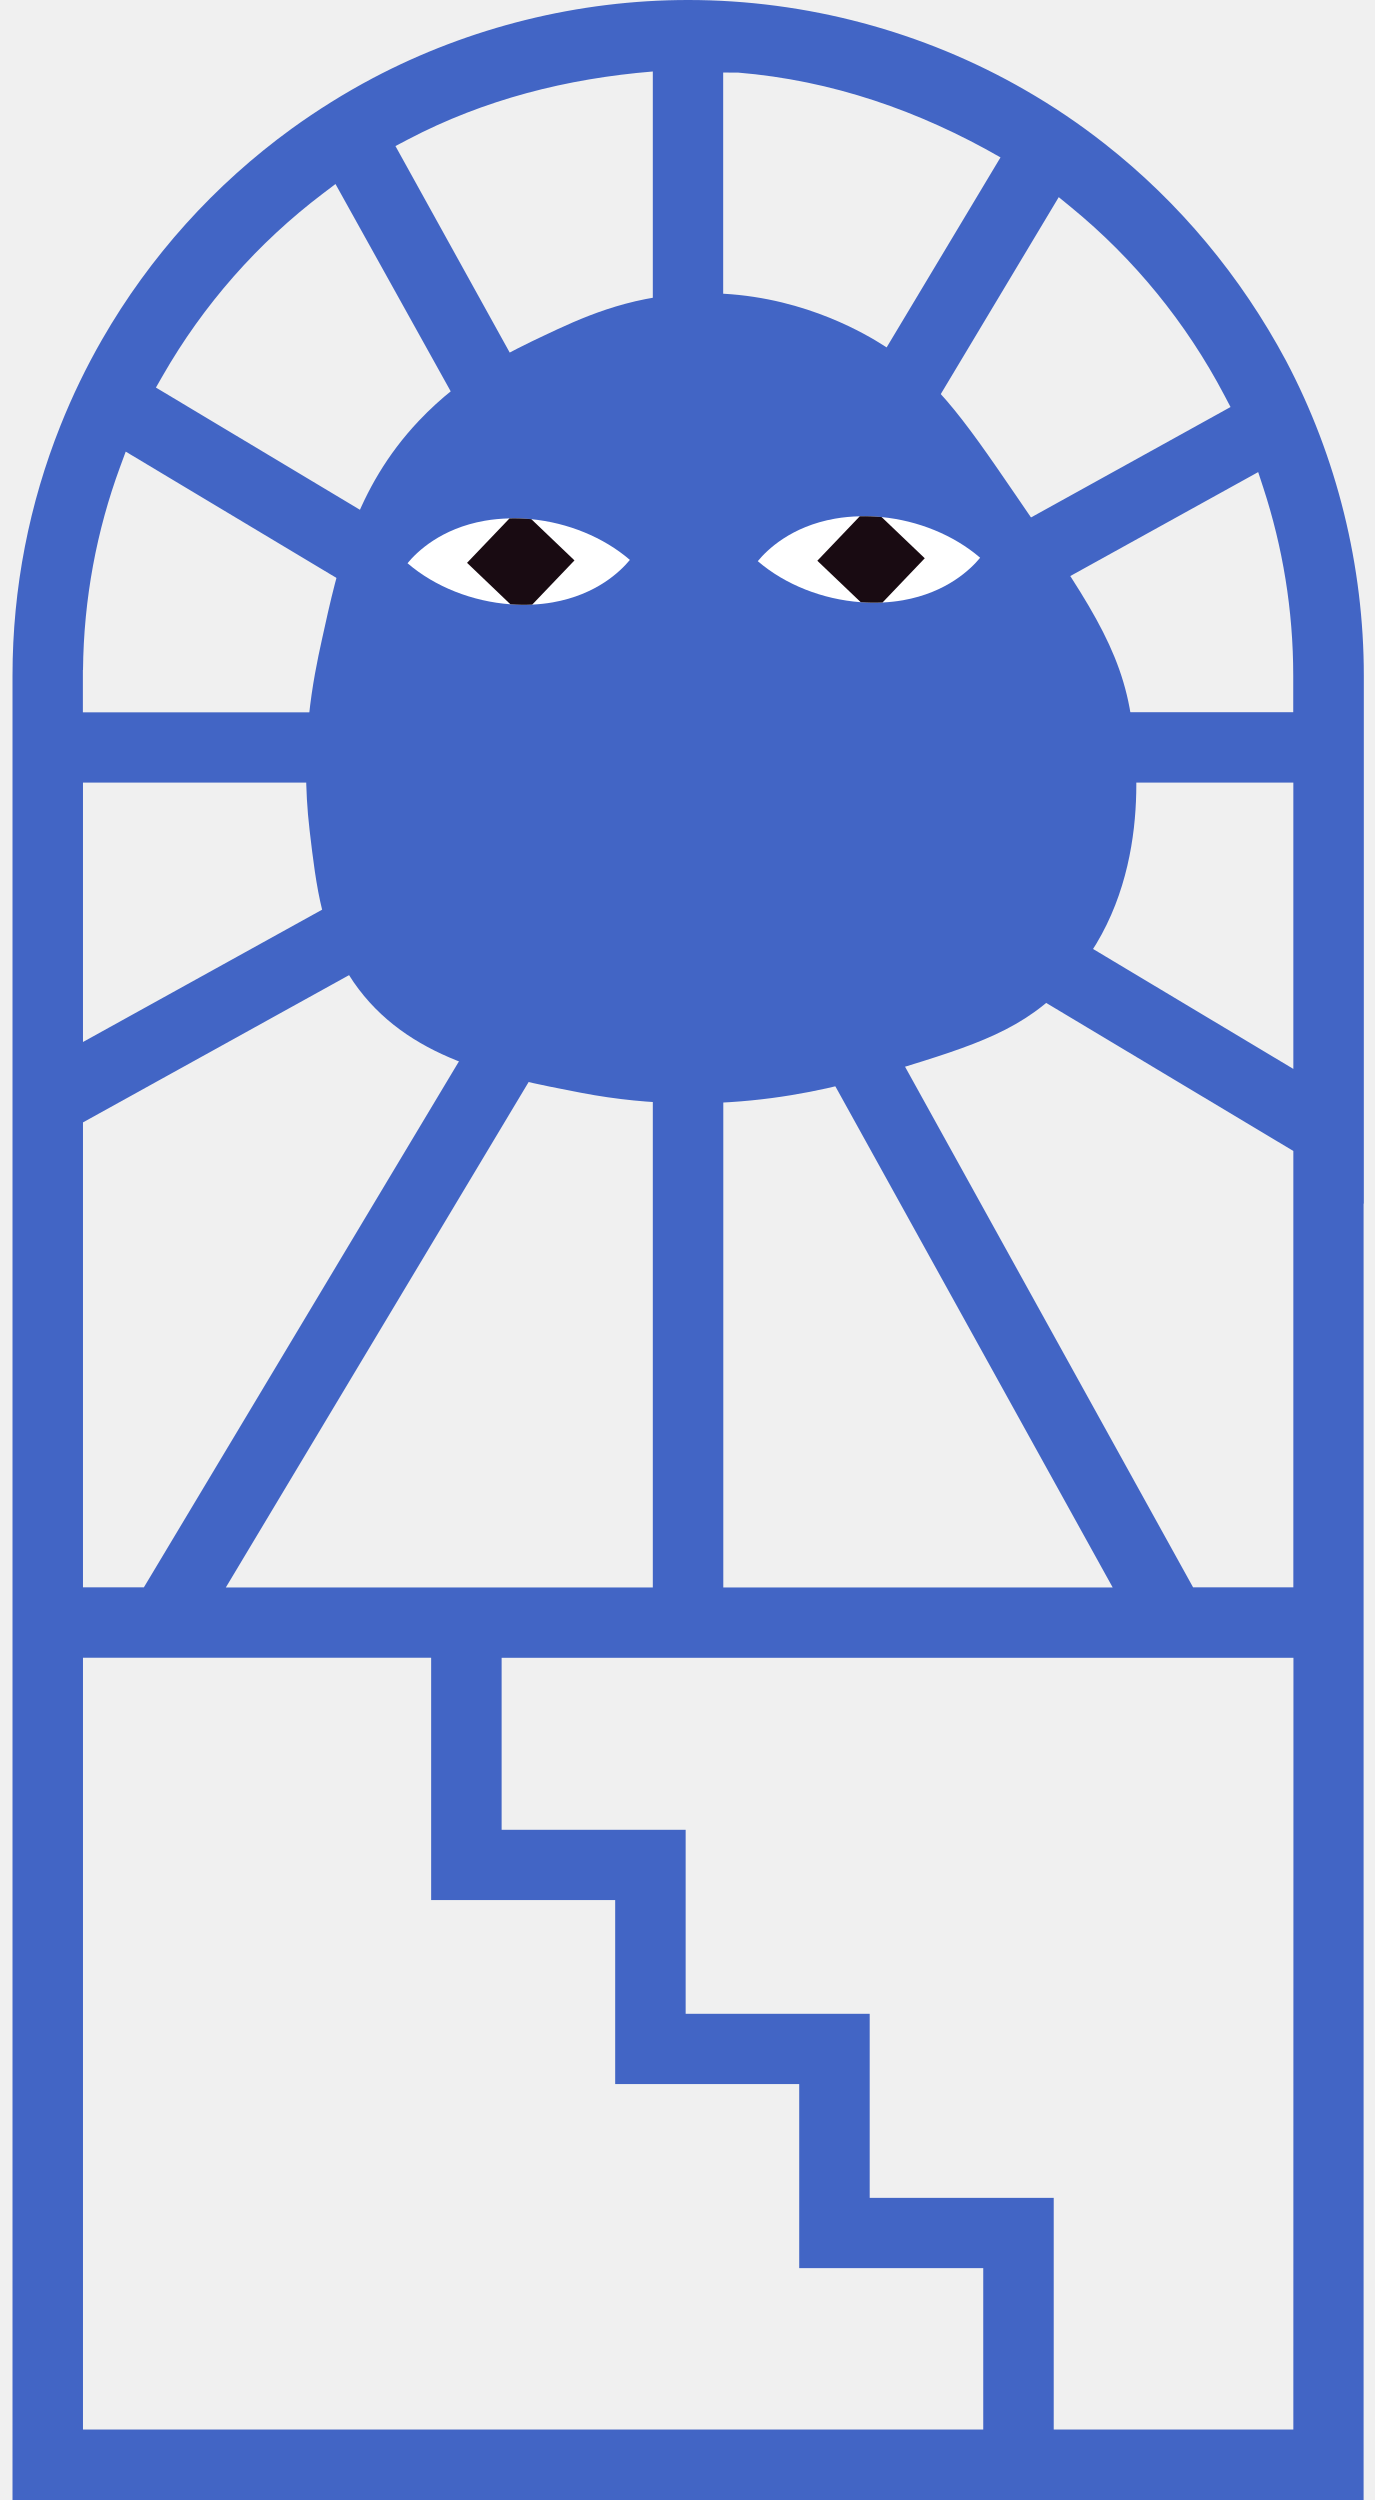
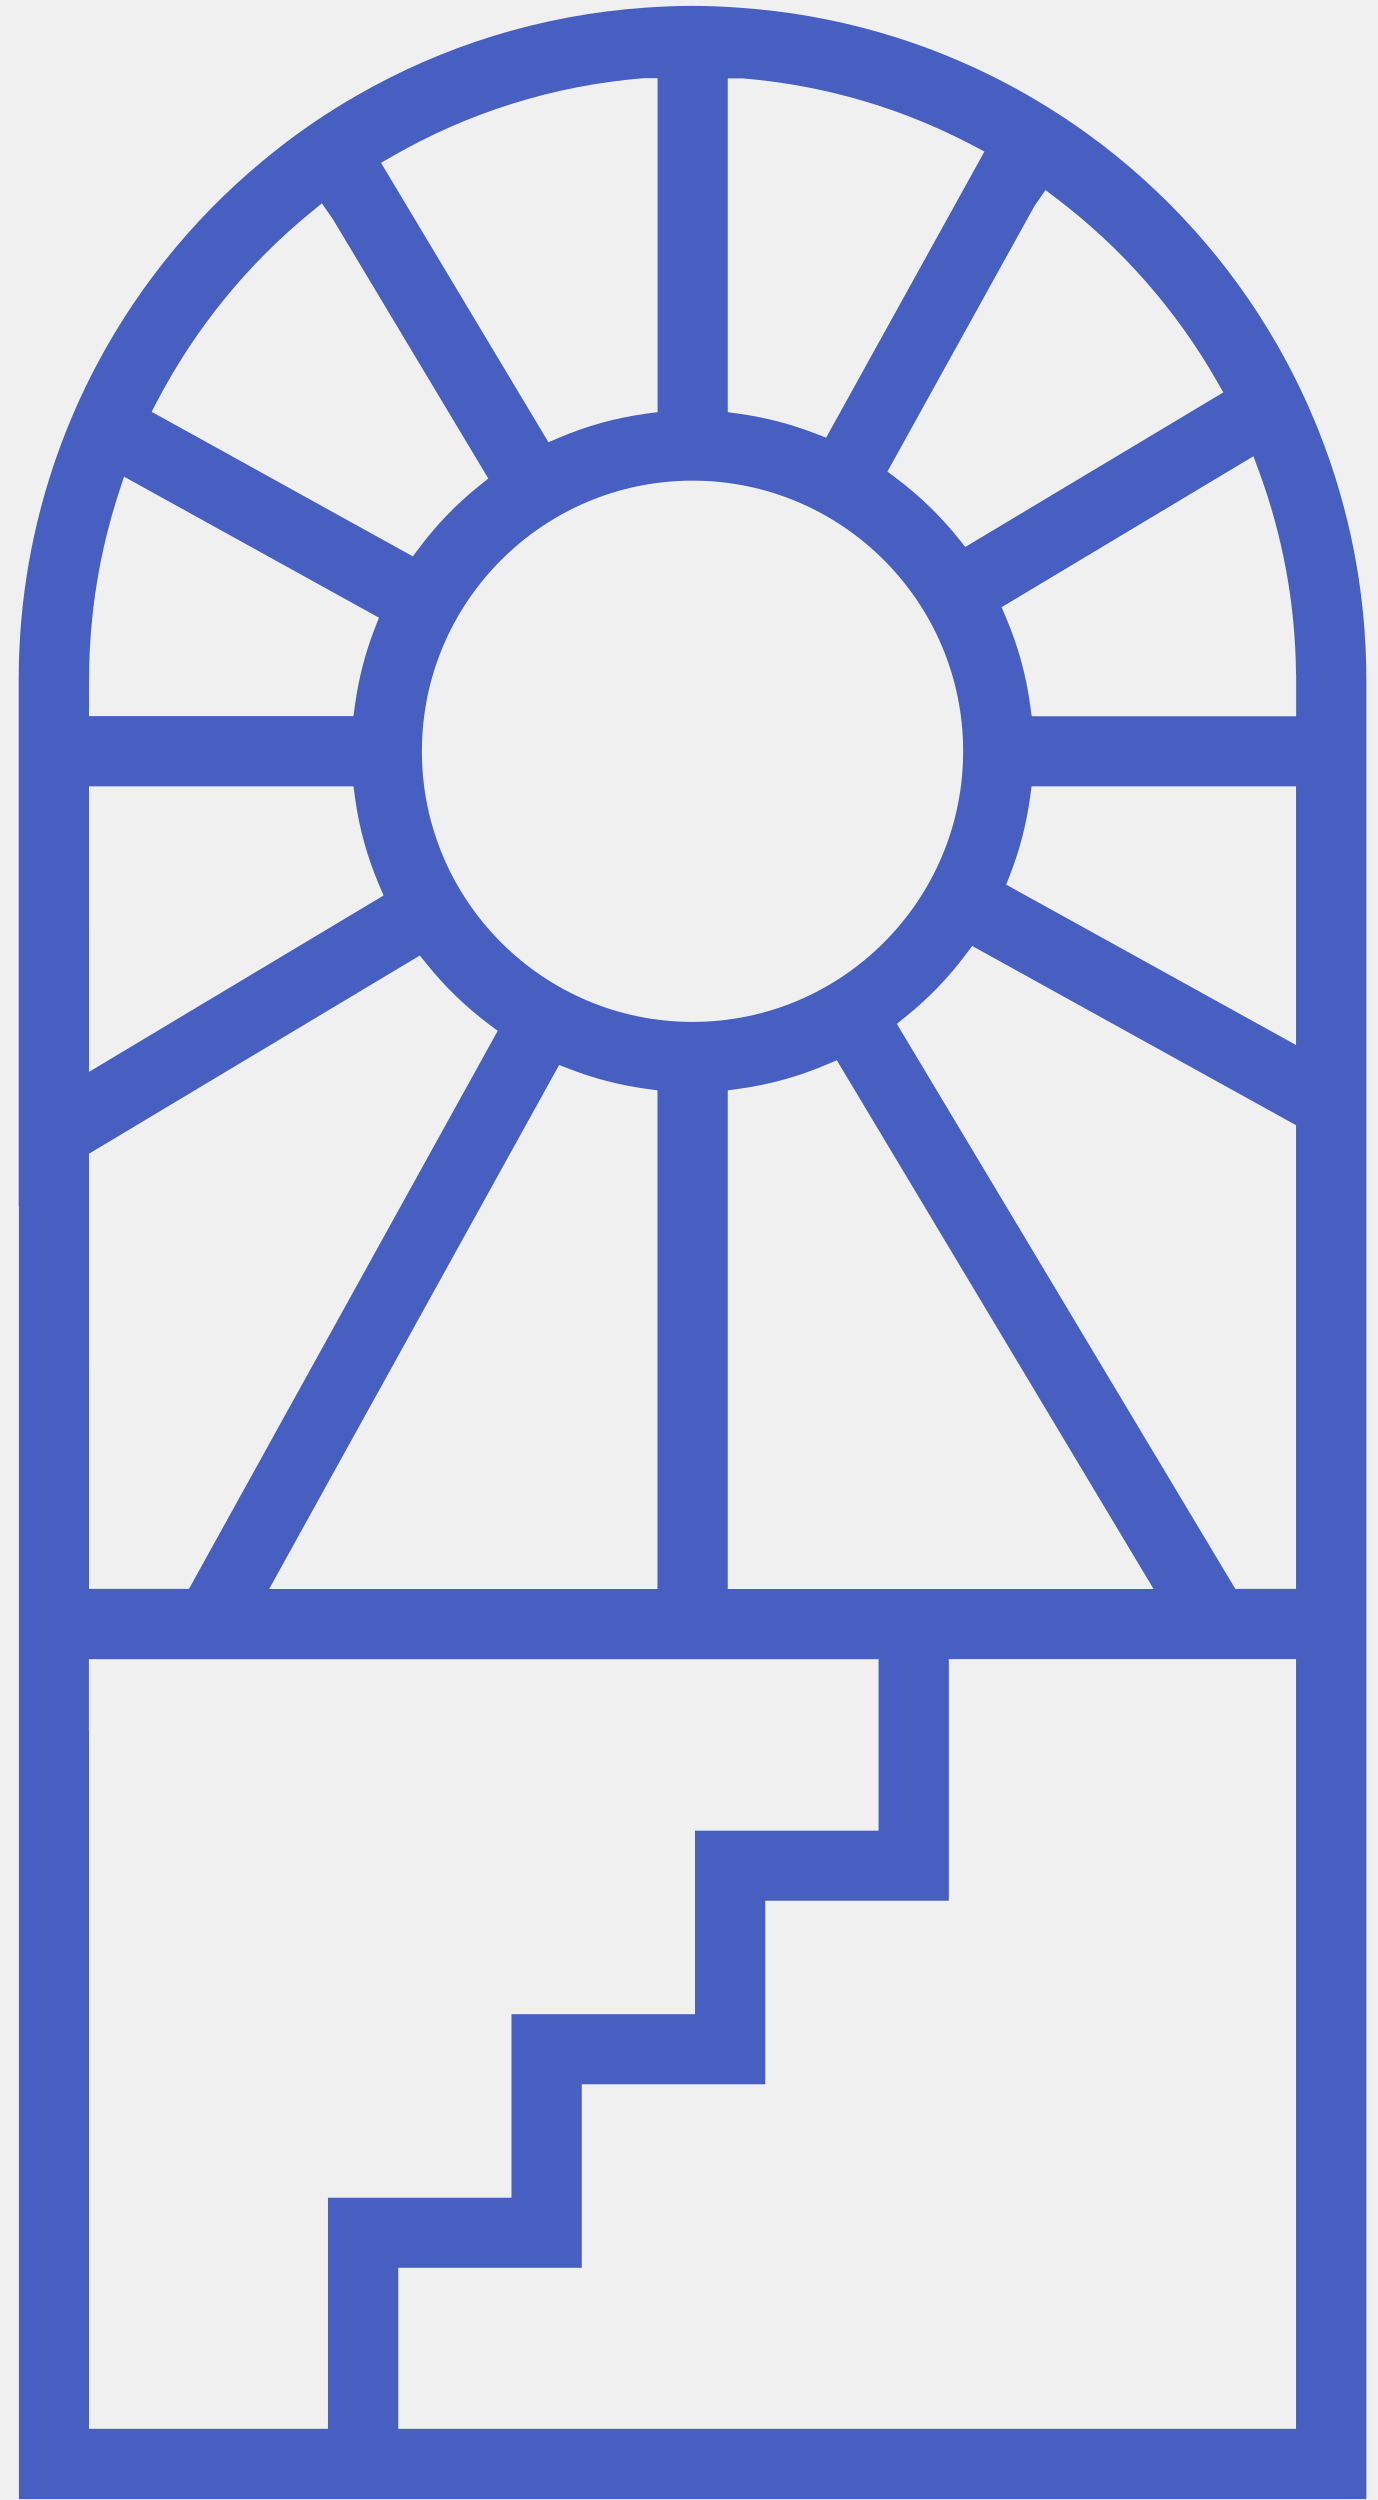
- <svg xmlns="http://www.w3.org/2000/svg" width="220" height="400" viewBox="0 0 220 400" fill="none">
-   <path fill-rule="evenodd" clip-rule="evenodd" d="M218.211 108.088V192.578H218.176V400H2.001V108.088C2.001 93.979 4.73 80.504 9.66 68.136C11.571 63.341 13.806 58.718 16.346 54.302L16.347 54.301C23.972 41.03 34.327 29.548 46.662 20.591C50.791 17.605 55.142 14.892 59.68 12.487C75.142 4.328 92.619 0 110.106 0C128.937 0 147.716 4.998 164.028 14.414L164.032 14.416C168.483 16.974 172.729 19.839 176.735 22.993L176.738 22.995C188.73 32.4 198.556 44.254 205.742 57.679C213.918 73.156 218.211 90.582 218.211 108.088ZM104.45 65.188V11.439C90.722 12.567 77.486 15.898 65.239 22.334L63.272 23.368L88.673 69.279L90.443 68.594C94.292 67.105 98.358 66.034 102.574 65.448L104.45 65.188ZM115.709 11.608V65.173L117.589 65.431C122.459 66.101 127.11 67.406 131.478 69.263L133.221 70.004L160.08 25.183C147.103 17.721 133.066 12.848 118.081 11.615L115.709 11.608ZM78.836 74.717L53.678 29.444L51.68 30.957C41.249 38.86 32.54 48.749 26.008 60.159L24.948 62.01L66.339 86.806L67.527 85.334C70.391 81.782 73.673 78.601 77.322 75.856L78.836 74.717ZM171.348 33.139L169.399 31.544L142.871 75.828L144.35 77.015C147.916 79.878 151.096 83.158 153.84 86.807L154.977 88.318L196.885 65.123L195.895 63.239C189.79 51.617 181.424 41.381 171.348 33.139ZM60.519 96.476L20.114 72.26L19.206 74.724C15.477 84.855 13.387 95.796 13.282 107.183L13.26 107.204V113.97H55.687L55.946 112.092C56.615 107.238 57.92 102.587 59.778 98.219L60.519 96.476ZM202.128 78.036L201.309 75.535L160.414 98.16L161.105 99.933C162.608 103.791 163.662 107.855 164.249 112.077L164.509 113.953H206.917V108.088C206.917 97.602 205.225 87.507 202.128 78.036ZM110.106 76.171C86.159 76.171 66.686 95.644 66.686 119.591C66.686 143.538 86.159 163.011 110.106 163.011C134.052 163.011 153.525 143.538 153.525 119.591C153.525 95.644 134.052 76.171 110.106 76.171ZM55.702 125.212H13.277V166.718L59.776 140.989L59.091 139.219C57.604 135.376 56.549 131.31 55.963 127.088L55.702 125.212ZM206.934 125.212H164.506L164.248 127.091C163.579 131.962 162.274 136.613 160.416 140.98L159.675 142.724L206.934 171.026V125.212ZM66.371 152.34L65.234 150.829L13.277 179.583V253.974H23.02L77.321 163.323L75.848 162.135C72.297 159.271 69.116 155.989 66.371 152.34ZM206.934 184.158L153.855 152.358L152.667 153.831C149.803 157.382 146.521 160.563 142.872 163.308L141.361 164.445L190.894 253.974H206.934V184.158ZM88.699 169.902L86.956 169.16L36.134 253.992H104.45V173.993L102.572 173.734C97.718 173.064 93.067 171.759 88.699 169.902ZM178.029 253.992L131.504 169.921L129.734 170.606C125.89 172.093 121.825 173.148 117.603 173.734L115.727 173.995V253.992H178.029ZM68.983 265.234H13.277V388.723H157.319V362.898H127.874V333.452H98.429V304.007H68.983V265.234ZM206.951 265.251H80.26V292.765H109.705V322.21H139.151V351.655H168.596V388.723H206.934L206.951 265.251Z" fill="#4265C5" />
-   <path d="M181.081 115.423C179.496 103.704 173.691 95.559 162.508 79.207C153.747 66.396 149.181 59.881 140.096 54.485C135.869 51.974 124.937 46.288 110.519 46.973C100.219 47.462 92.77 50.984 87.002 53.712C81.947 56.101 74.124 59.8 67.006 67.339C56.806 78.141 54.12 90.404 51.491 102.404C50.153 108.513 47.922 119.129 49.537 132.851C50.615 142.005 51.537 149.841 56.583 157.146C65.101 169.481 79.86 172.322 92.957 174.843C116.083 179.295 134.488 173.86 143.06 171.218C155.998 167.231 163.995 164.767 171 156.982C184.648 141.816 181.784 120.625 181.081 115.423Z" fill="#4265C5" />
-   <path d="M85.157 96.738C86.258 96.684 87.352 96.569 88.427 96.38C95.454 95.148 99.294 91.394 100.781 89.585C96.54 85.934 90.832 83.64 85.019 83.07C83.853 82.956 82.686 82.915 81.524 82.943C80.187 82.975 78.858 83.092 77.556 83.321C70.53 84.553 66.689 88.307 65.203 90.115C69.614 93.914 75.615 96.241 81.671 96.688C82.834 96.774 83.999 96.795 85.157 96.738Z" fill="white" />
-   <path d="M85.016 83.07C83.852 82.955 82.684 82.915 81.521 82.943L74.726 90.053L81.668 96.688C82.832 96.774 83.997 96.795 85.155 96.738L91.916 89.664L85.016 83.07Z" fill="#190B12" />
-   <path d="M141.203 96.4C142.304 96.345 143.397 96.229 144.473 96.04C151.499 94.804 155.338 91.048 156.823 89.239C152.581 85.59 146.871 83.298 141.058 82.731C139.893 82.617 138.725 82.578 137.563 82.606C136.226 82.638 134.897 82.756 133.595 82.986C126.57 84.221 122.731 87.977 121.246 89.786C125.659 93.583 131.66 95.907 137.716 96.351C138.88 96.436 140.045 96.457 141.203 96.4Z" fill="white" />
-   <path d="M141.058 82.732C139.893 82.618 138.725 82.578 137.563 82.606L130.771 89.719L137.717 96.352C138.88 96.437 140.046 96.457 141.203 96.4L147.961 89.323L141.058 82.732Z" fill="#190B12" />
+ <svg xmlns="http://www.w3.org/2000/svg" fill="none" height="401" viewBox="0 0 221 401" width="221">
+   <path clip-rule="evenodd" d="m3 109.004v84.47h.035v207.374h216.125v-291.844c0-14.105-2.729-27.578-7.658-39.942-1.91-4.794-4.145-9.415-6.685-13.831v-.001c-7.624-13.268-17.976-24.747-30.308-33.702-4.128-2.985-8.479-5.698-13.016-8.103-12.926-6.821-27.386-11.101-42.736-12.176l-.008-.001c-2.554-.189-5.108-.307-7.669-.307s-5.099.119-7.645.291c-16.766 1.177-32.47 6.157-46.265 14.12l-.004.002c-4.451 2.558-8.696 5.422-12.7 8.575l-.003.002c-11.942 9.366-21.869 21.171-28.997 34.676-2.387 4.518-4.45 9.208-6.191 14.07-4.058 11.357-6.276 23.584-6.276 36.327zm100.196-96.457h2.281v53.553l-1.878.258c-4.87.669-9.52 1.974-13.886 3.831l-1.743.741-26.853-44.811 1.92-1.104c11.981-6.89 25.582-11.269 40.07-12.461zm13.538.025h2.353c13.207 1.086 25.669 4.824 36.849 10.699l1.967 1.034-25.395 45.9-1.77-.685c-3.848-1.489-7.913-2.56-12.128-3.145l-1.876-.261zm49.221 20.431-23.61 42.641 1.511 1.137c3.648 2.744 6.929 5.925 9.793 9.475l1.188 1.472 41.38-24.791-1.059-1.851c-6.53-11.405-15.285-21.371-25.715-29.273l-1.744-1.321zm-116.103 1.071 1.776-1.453 1.776 2.552 24.919 41.58-1.479 1.187c-3.565 2.862-6.744 6.142-9.489 9.79l-1.137 1.511-41.897-23.19.99-1.884c6.104-11.62 14.467-21.852 24.541-30.093zm110.803 63.322 40.396-24.211.907 2.464c3.729 10.129 5.818 21.067 5.923 32.452l.022.021v6.764h-42.417l-.259-1.878c-.669-4.852-1.974-9.503-3.831-13.869zm-141.575-18.436.818-2.501 40.886 22.62-.69 1.772c-1.503 3.858-2.557 7.921-3.143 12.141l-.261 1.876h-42.415l.017-2.175v-3.689c0-10.483 1.691-20.576 4.788-30.044zm92-1.864c23.941 0 43.409 19.468 43.409 43.41 0 23.941-19.468 43.409-43.409 43.409-23.941 0-43.41-19.468-43.41-43.409 0-23.941 19.468-43.41 43.41-43.41zm54.391 49.03h42.414v41.496l-46.487-25.723.684-1.77c1.487-3.842 2.542-7.907 3.128-12.128zm-151.197 0h42.418l.258 1.878c.669 4.87 1.974 9.52 3.831 13.886l.742 1.744-47.248 28.294zm140.53 27.121 1.137-1.511 51.944 28.748v74.373h-9.74l-54.288-90.629 1.472-1.188c3.551-2.864 6.731-6.145 9.475-9.793zm-140.53 31.81 53.066-31.792 1.188 1.473c2.864 3.55 6.145 6.73 9.793 9.475l1.511 1.136-49.521 89.508h-16.036v-2.157zm118.207-14.253 1.744-.741 50.809 84.812h-68.3v-79.98l1.878-.259c4.852-.67 9.503-1.974 13.869-3.832zm-89.308 84.071 46.514-84.051 1.769.684c3.843 1.487 7.907 2.542 12.128 3.128l1.876.26v79.979zm109.02 11.239h55.692v123.461h-144.007v-25.82h29.438v-29.438h29.438v-29.439h29.439zm-137.936.018h126.661v27.507h-29.438v29.438h-29.438v29.439h-29.438v37.059h-38.329v-111.995h-.017z" fill="#465fc0" fill-rule="evenodd" />
</svg>
